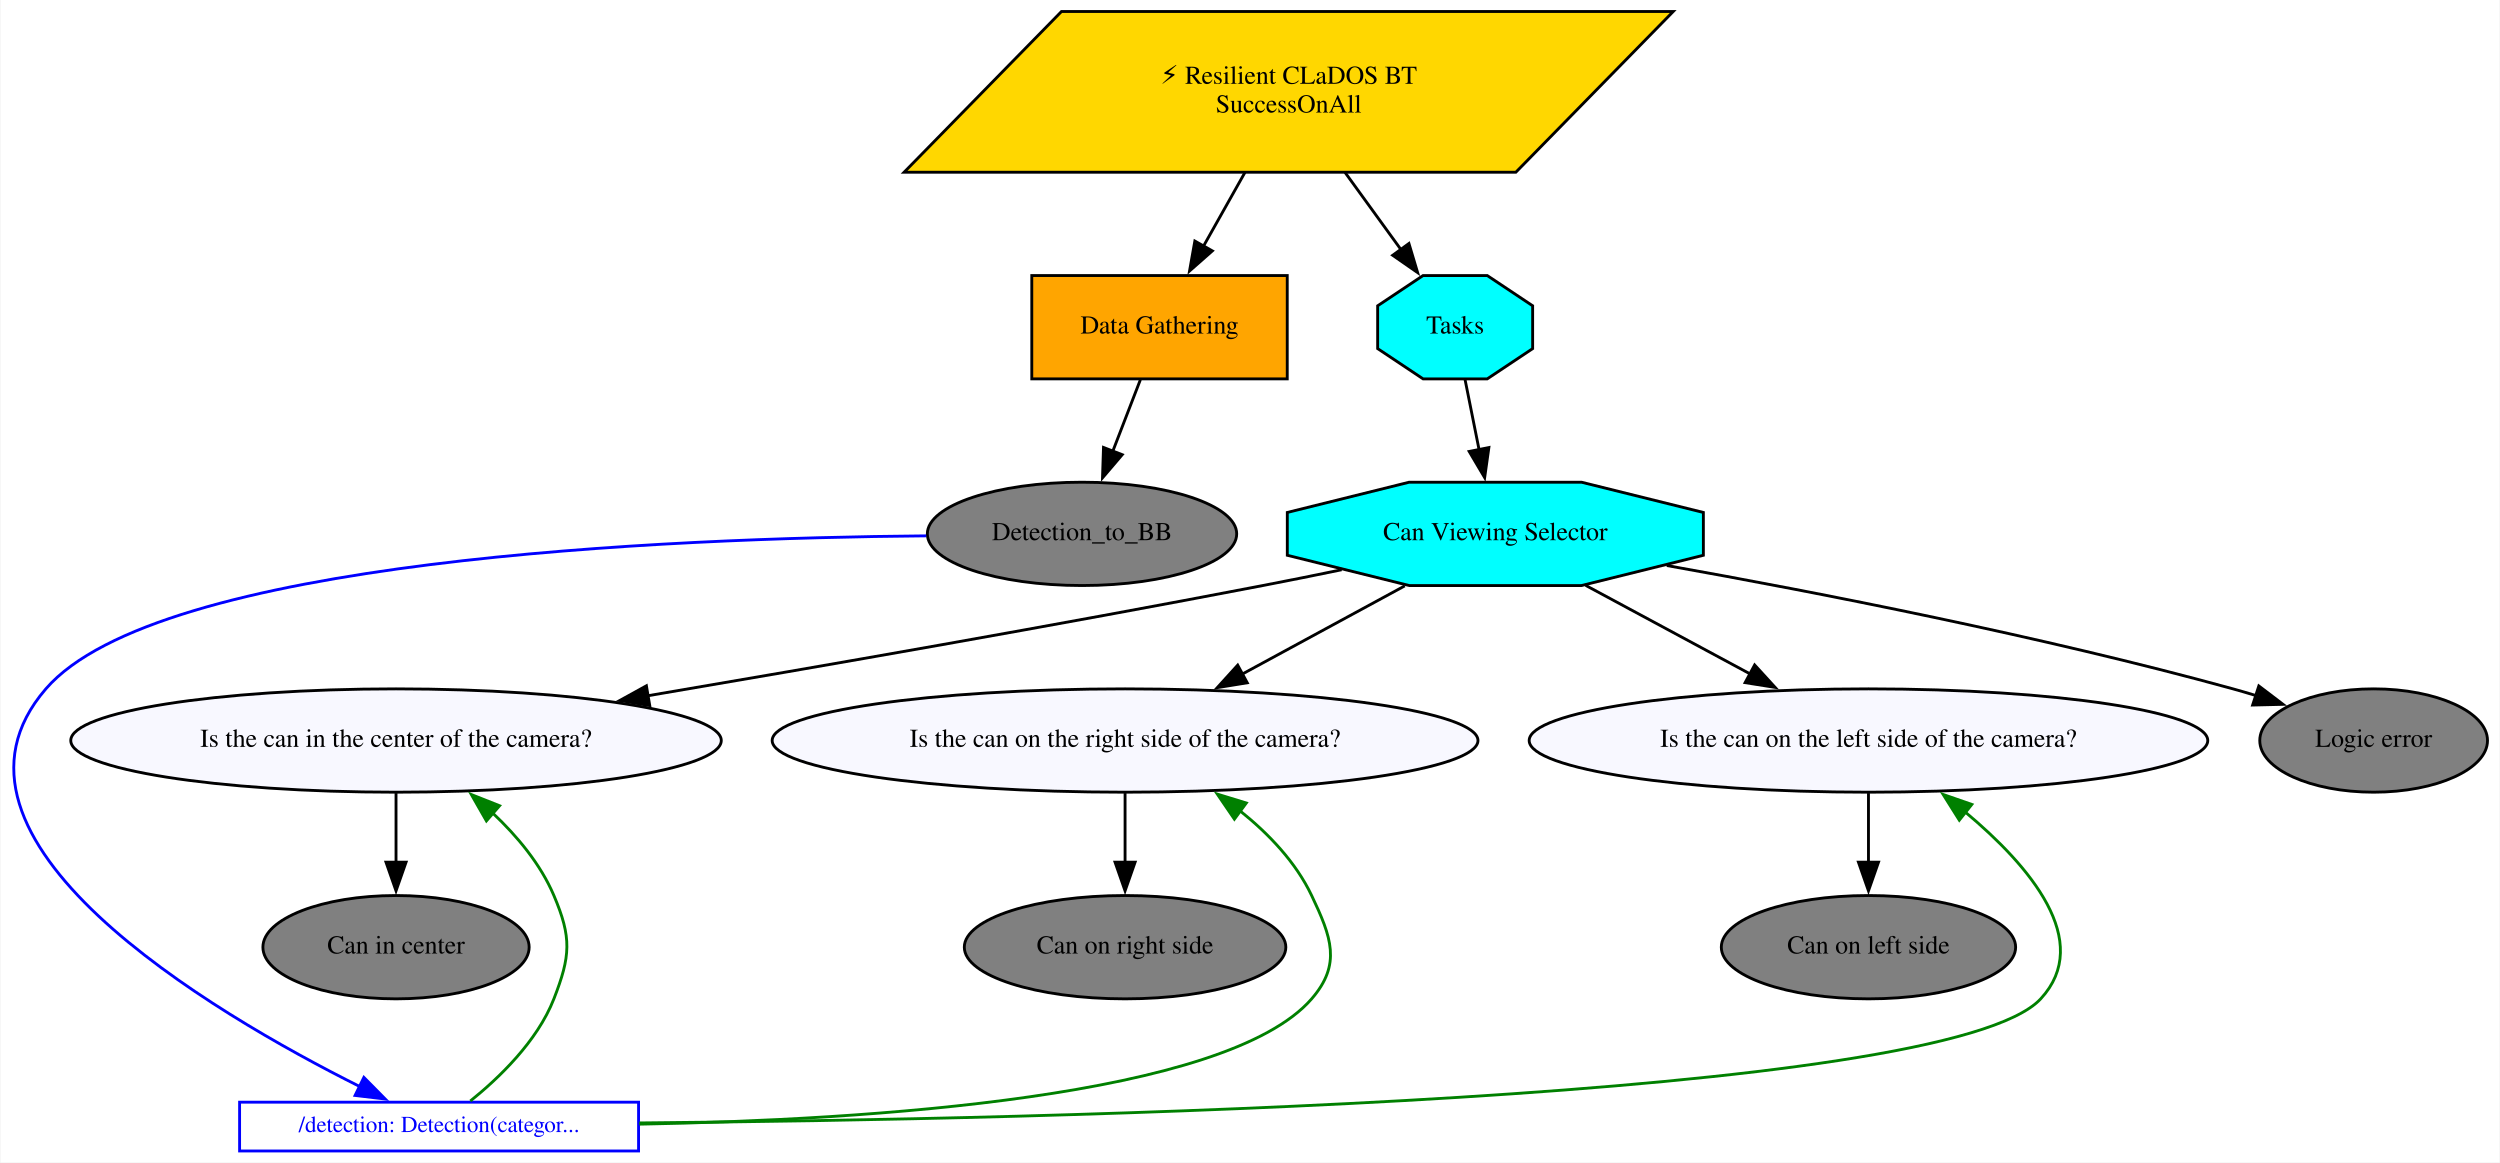
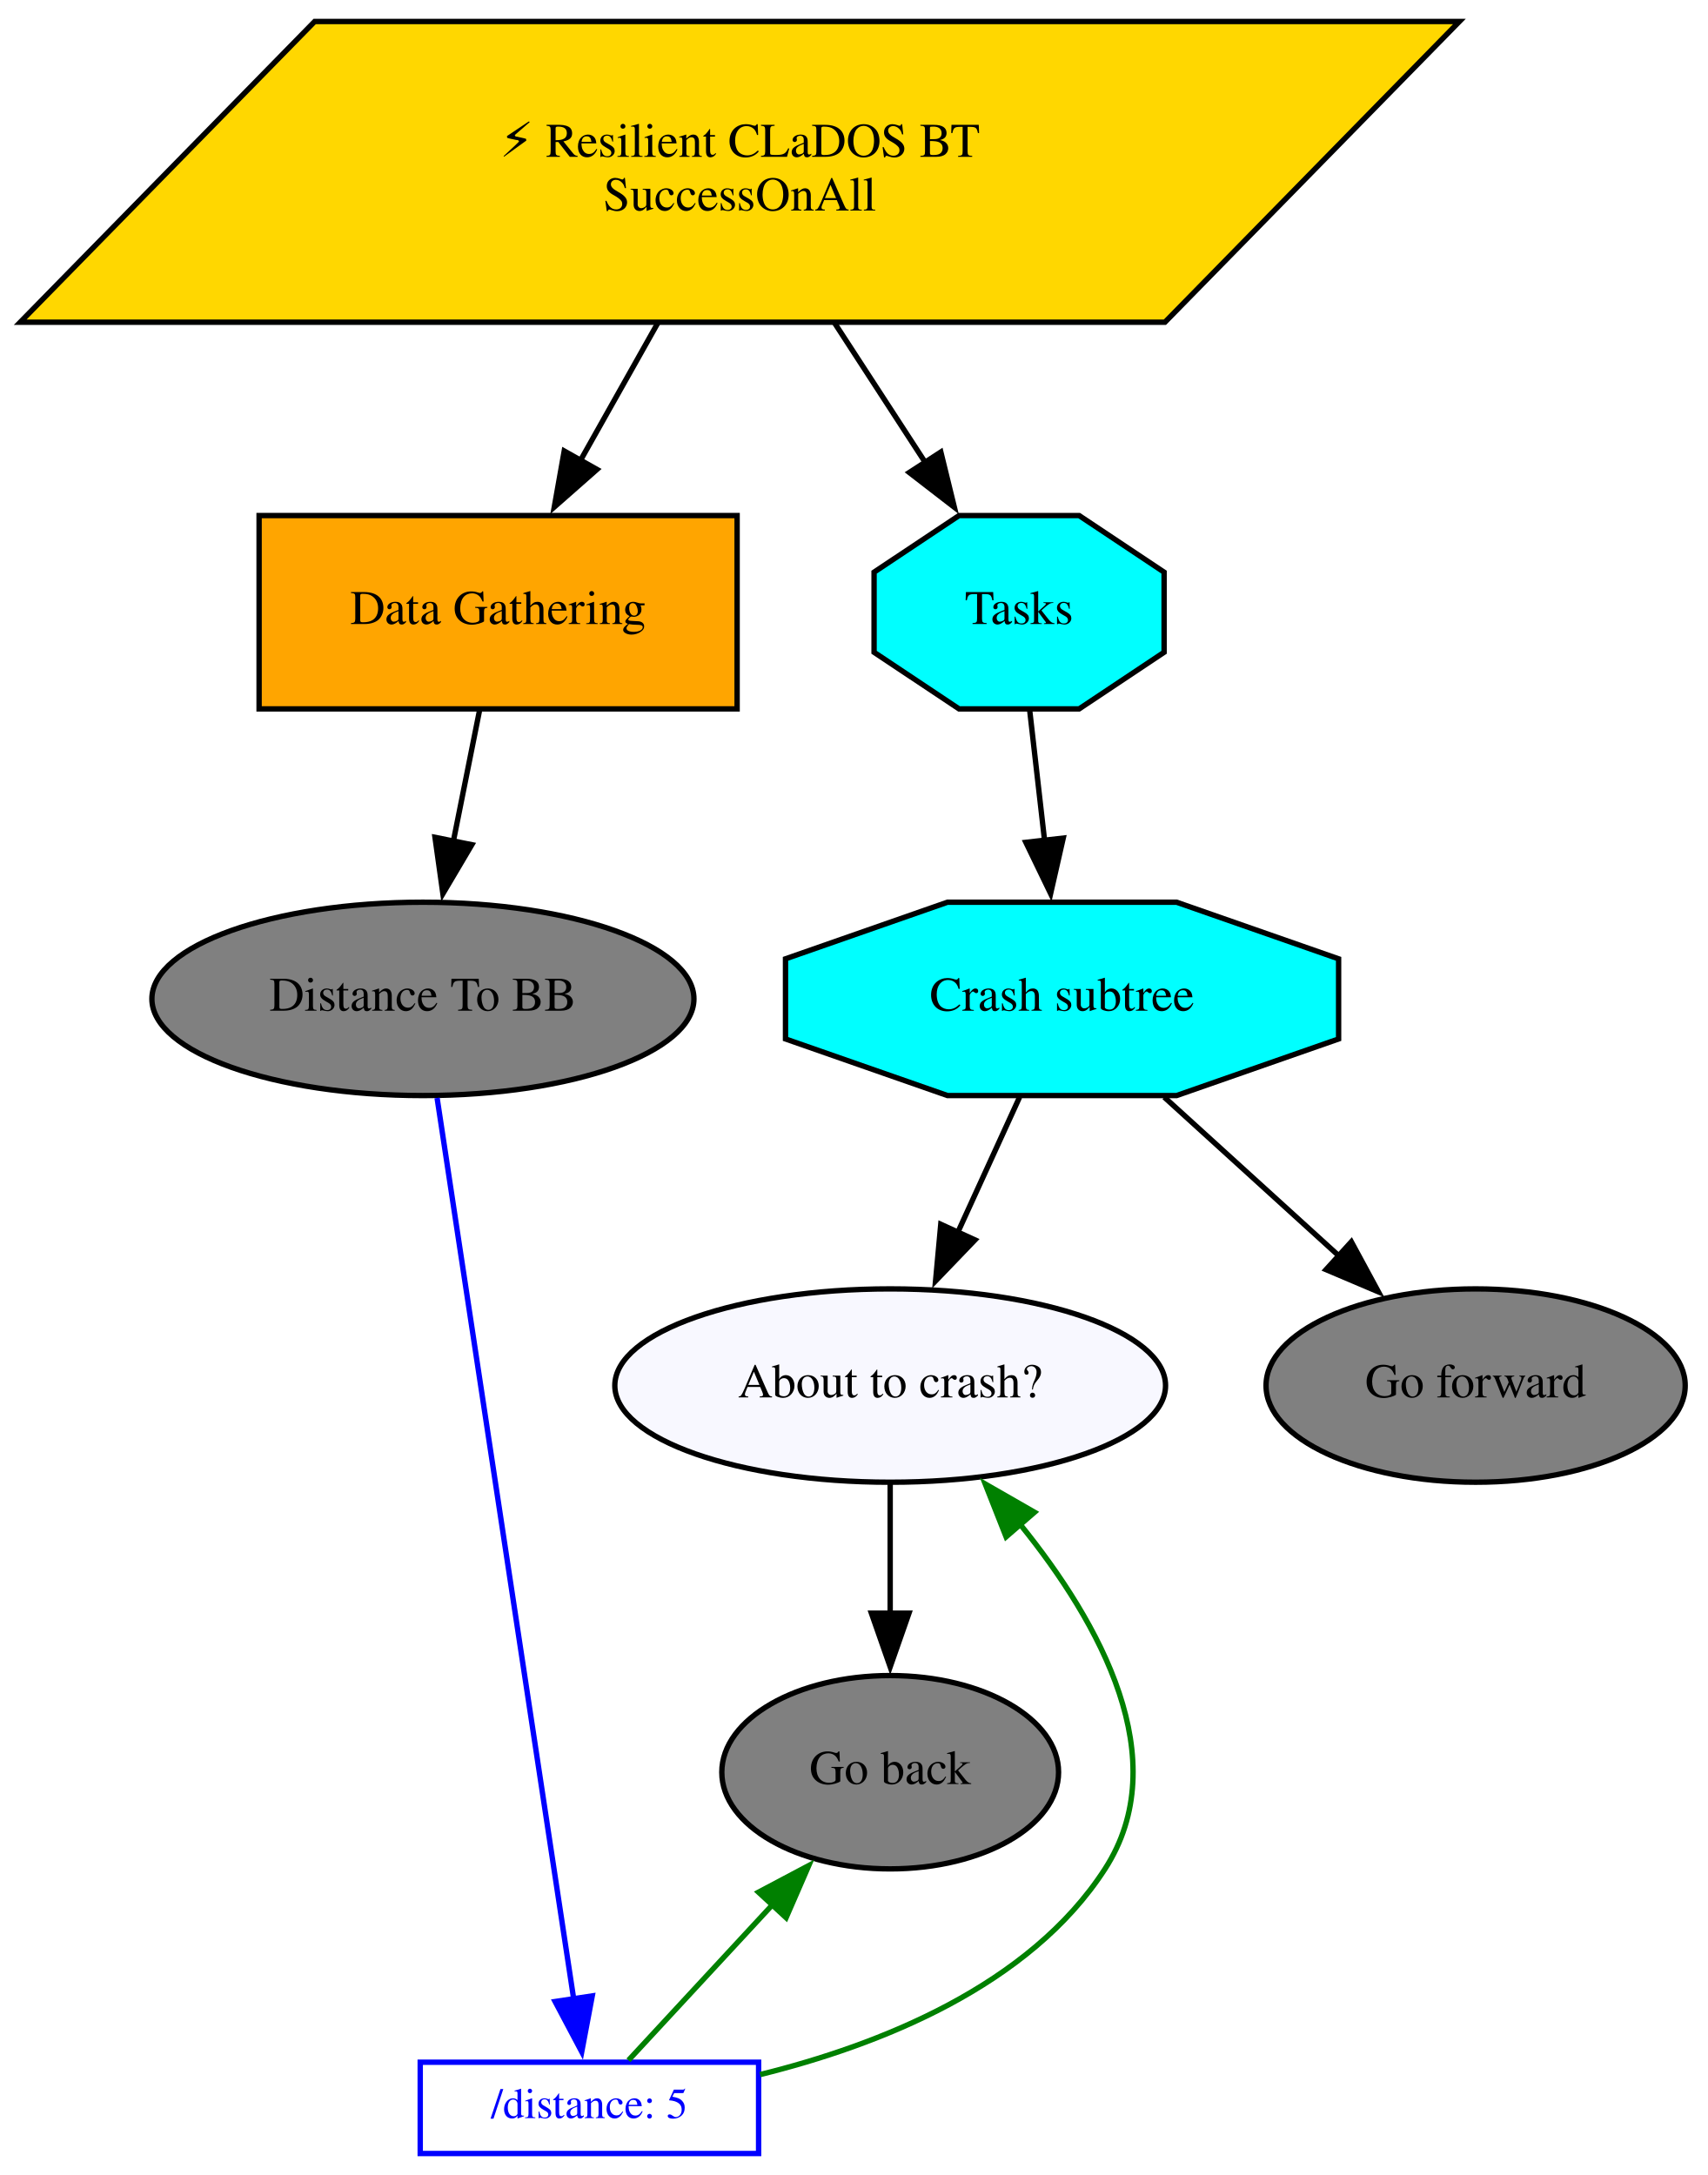
- <svg xmlns="http://www.w3.org/2000/svg" width="871pt" height="405pt" viewBox="0.00 0.00 870.63 405.00">
+ <svg xmlns="http://www.w3.org/2000/svg" width="318pt" height="405pt" viewBox="0.00 0.00 318.00 405.00">
  <g id="graph0" class="graph" transform="scale(1 1) rotate(0) translate(4 401)">
-     <polygon fill="white" stroke="none" points="-4,4 -4,-401 866.63,-401 866.63,4 -4,4" />
+     <polygon fill="white" stroke="none" points="-4,4 -4,-401 314,-401 314,4 -4,4" />
    <g id="node1" class="node">
-       <polygon fill="gold" stroke="black" points="578.77,-397 365.64,-397 310.81,-341 523.94,-341 578.77,-397" />
-       <text text-anchor="middle" x="444.79" y="-371.8" font-family="Times,serif" font-size="9.00">⚡ Resilient CLaDOS BT</text>
-       <text text-anchor="middle" x="444.79" y="-361.8" font-family="Times,serif" font-size="9.00">SuccessOnAll</text>
+       <polygon fill="gold" stroke="black" points="267.72,-397 54.59,-397 -0.24,-341 212.89,-341 267.72,-397" />
+       <text text-anchor="middle" x="133.74" y="-371.8" font-family="Times,serif" font-size="9.00">⚡ Resilient CLaDOS BT</text>
+       <text text-anchor="middle" x="133.74" y="-361.8" font-family="Times,serif" font-size="9.00">SuccessOnAll</text>
    </g>
    <g id="node2" class="node">
-       <polygon fill="orange" stroke="black" points="444.29,-305 355.29,-305 355.29,-269 444.29,-269 444.29,-305" />
-       <text text-anchor="middle" x="399.79" y="-284.8" font-family="Times,serif" font-size="9.00">Data Gathering</text>
+       <polygon fill="orange" stroke="black" points="133.24,-305 44.24,-305 44.24,-269 133.24,-269 133.24,-305" />
+       <text text-anchor="middle" x="88.74" y="-284.8" font-family="Times,serif" font-size="9.00">Data Gathering</text>
    </g>
    <g id="edge1" class="edge">
-       <path fill="none" stroke="black" d="M429.55,-340.92C424.89,-332.63 419.77,-323.51 415.1,-315.22" />
-       <polygon fill="black" stroke="black" points="418.2,-313.59 410.25,-306.59 412.1,-317.02 418.2,-313.59" />
+       <path fill="none" stroke="black" d="M118.51,-340.92C113.84,-332.63 108.72,-323.51 104.05,-315.22" />
+       <polygon fill="black" stroke="black" points="107.15,-313.59 99.2,-306.59 101.05,-317.02 107.15,-313.59" />
    </g>
    <g id="node4" class="node">
-       <polygon fill="cyan" stroke="black" points="529.79,-279.54 529.79,-294.46 513.97,-305 491.61,-305 475.79,-294.46 475.79,-279.54 491.61,-269 513.97,-269 529.79,-279.54" />
-       <text text-anchor="middle" x="502.79" y="-284.8" font-family="Times,serif" font-size="9.00">Tasks</text>
+       <polygon fill="cyan" stroke="black" points="212.74,-279.54 212.74,-294.46 196.92,-305 174.56,-305 158.74,-294.46 158.74,-279.54 174.56,-269 196.92,-269 212.74,-279.54" />
+       <text text-anchor="middle" x="185.74" y="-284.8" font-family="Times,serif" font-size="9.00">Tasks</text>
    </g>
    <g id="edge3" class="edge">
-       <path fill="none" stroke="black" d="M464.43,-340.92C470.73,-332.22 477.69,-322.61 483.94,-314" />
-       <polygon fill="black" stroke="black" points="486.69,-316.17 489.72,-306.02 481.02,-312.06 486.69,-316.17" />
+       <path fill="none" stroke="black" d="M151.35,-340.92C156.85,-332.44 162.92,-323.11 168.41,-314.67" />
+       <polygon fill="black" stroke="black" points="171.17,-316.83 173.69,-306.54 165.3,-313.02 171.17,-316.83" />
    </g>
    <g id="node3" class="node">
-       <ellipse fill="gray" stroke="black" cx="372.79" cy="-215" rx="53.89" ry="18" />
-       <text text-anchor="middle" x="372.79" y="-212.8" font-family="Times,serif" font-size="9.00">Detection_to_BB</text>
+       <ellipse fill="gray" stroke="black" cx="74.74" cy="-215" rx="50.46" ry="18" />
+       <text text-anchor="middle" x="74.74" y="-212.8" font-family="Times,serif" font-size="9.00">Distance To BB</text>
    </g>
    <g id="edge2" class="edge">
-       <path fill="none" stroke="black" d="M393.12,-268.7C390.21,-261.15 386.72,-252.12 383.47,-243.68" />
-       <polygon fill="black" stroke="black" points="386.8,-242.59 379.93,-234.52 380.27,-245.11 386.8,-242.59" />
+       <path fill="none" stroke="black" d="M85.28,-268.7C83.81,-261.32 82.05,-252.52 80.39,-244.25" />
+       <polygon fill="black" stroke="black" points="83.85,-243.71 78.46,-234.59 76.99,-245.08 83.85,-243.71" />
    </g>
-     <g id="node13" class="node">
-       <polygon fill="white" stroke="blue" points="218.29,-17 79.29,-17 79.29,0 218.29,0 218.29,-17" />
-       <text text-anchor="middle" x="148.79" y="-6.6" font-family="Times,serif" font-size="8.00" fill="blue">/detection: Detection(categor...</text>
+     <g id="node9" class="node">
+       <polygon fill="white" stroke="blue" points="137.24,-17 74.24,-17 74.24,0 137.24,0 137.24,-17" />
+       <text text-anchor="middle" x="105.74" y="-6.6" font-family="Times,serif" font-size="8.00" fill="blue">/distance: 5</text>
    </g>
-     <g id="edge15" class="edge">
-       <path fill="none" stroke="blue" d="M318.51,-214.31C227.63,-213.54 50.77,-206.12 11.79,-161 -33.34,-108.77 69.37,-48.37 121.19,-22.43" />
-       <polygon fill="blue" stroke="blue" points="122.59,-25.64 130.04,-18.1 119.52,-19.35 122.59,-25.64" />
+     <g id="edge10" class="edge">
+       <path fill="none" stroke="blue" d="M77.38,-196.56C83.15,-158.55 96.8,-68.47 102.81,-28.81" />
+       <polygon fill="blue" stroke="blue" points="106.27,-29.35 104.31,-18.94 99.35,-28.3 106.27,-29.35" />
    </g>
    <g id="node5" class="node">
-       <polygon fill="cyan" stroke="black" points="589.27,-207.54 589.27,-222.46 546.81,-233 486.77,-233 444.31,-222.46 444.31,-207.54 486.77,-197 546.81,-197 589.27,-207.54" />
-       <text text-anchor="middle" x="516.79" y="-212.8" font-family="Times,serif" font-size="9.00">Can Viewing Selector</text>
+       <polygon fill="cyan" stroke="black" points="245.23,-207.54 245.23,-222.46 215.07,-233 172.41,-233 142.25,-222.46 142.25,-207.54 172.41,-197 215.07,-197 245.23,-207.54" />
+       <text text-anchor="middle" x="193.74" y="-212.8" font-family="Times,serif" font-size="9.00">Crash subtree</text>
    </g>
    <g id="edge4" class="edge">
-       <path fill="none" stroke="black" d="M506.25,-268.7C507.73,-261.32 509.48,-252.52 511.14,-244.25" />
-       <polygon fill="black" stroke="black" points="514.54,-245.08 513.07,-234.59 507.68,-243.71 514.54,-245.08" />
+       <path fill="none" stroke="black" d="M187.72,-268.7C188.55,-261.41 189.54,-252.73 190.48,-244.54" />
+       <polygon fill="black" stroke="black" points="193.96,-244.94 191.61,-234.61 187,-244.15 193.96,-244.94" />
    </g>
    <g id="node6" class="node">
-       <ellipse fill="ghostwhite" stroke="black" cx="133.79" cy="-143" rx="113.32" ry="18" />
-       <text text-anchor="middle" x="133.79" y="-140.8" font-family="Times,serif" font-size="9.00">Is the can in the center of the camera?</text>
+       <ellipse fill="ghostwhite" stroke="black" cx="161.74" cy="-143" rx="51.27" ry="18" />
+       <text text-anchor="middle" x="161.74" y="-140.8" font-family="Times,serif" font-size="9.00">About to crash?</text>
    </g>
    <g id="edge5" class="edge">
-       <path fill="none" stroke="black" d="M463.25,-202.5C454.1,-200.61 444.68,-198.71 435.79,-197 363.7,-183.11 281.63,-168.81 221.26,-158.56" />
-       <polygon fill="black" stroke="black" points="222.19,-155.17 211.74,-156.95 221.02,-162.07 222.19,-155.17" />
+       <path fill="none" stroke="black" d="M185.83,-196.7C182.34,-189.07 178.16,-179.92 174.27,-171.4" />
+       <polygon fill="black" stroke="black" points="177.53,-170.12 170.19,-162.48 171.16,-173.03 177.53,-170.12" />
    </g>
    <g id="node8" class="node">
-       <ellipse fill="ghostwhite" stroke="black" cx="387.79" cy="-143" rx="122.95" ry="18" />
-       <text text-anchor="middle" x="387.79" y="-140.8" font-family="Times,serif" font-size="9.00">Is the can on the right side of the camera?</text>
+       <ellipse fill="gray" stroke="black" cx="270.74" cy="-143" rx="39.02" ry="18" />
+       <text text-anchor="middle" x="270.74" y="-140.8" font-family="Times,serif" font-size="9.00">Go forward</text>
    </g>
    <g id="edge7" class="edge">
-       <path fill="none" stroke="black" d="M485.23,-196.88C468.19,-187.63 446.96,-176.11 428.67,-166.18" />
-       <polygon fill="black" stroke="black" points="430.36,-163.12 419.91,-161.43 427.03,-169.27 430.36,-163.12" />
+       <path fill="none" stroke="black" d="M212.77,-196.7C222.59,-187.78 234.69,-176.78 245.29,-167.14" />
+       <polygon fill="black" stroke="black" points="247.6,-169.77 252.64,-160.45 242.89,-164.59 247.6,-169.77" />
    </g>
-     <g id="node10" class="node">
-       <ellipse fill="ghostwhite" stroke="black" cx="646.79" cy="-143" rx="118.21" ry="18" />
-       <text text-anchor="middle" x="646.79" y="-140.8" font-family="Times,serif" font-size="9.00">Is the can on the left side of the camera?</text>
+     <g id="node7" class="node">
+       <ellipse fill="gray" stroke="black" cx="161.74" cy="-71" rx="31.35" ry="18" />
+       <text text-anchor="middle" x="161.74" y="-68.8" font-family="Times,serif" font-size="9.00">Go back</text>
+     </g>
+     <g id="edge6" class="edge">
+       <path fill="none" stroke="black" d="M161.74,-124.7C161.74,-117.41 161.74,-108.73 161.74,-100.54" />
+       <polygon fill="black" stroke="black" points="165.24,-100.62 161.74,-90.62 158.24,-100.62 165.24,-100.62" />
+     </g>
+     <g id="edge8" class="edge">
+       <path fill="none" stroke="green" d="M137.52,-14.7C159.66,-20.17 187.66,-31.16 201.74,-53 214.86,-73.34 200.88,-98.7 185.96,-117.13" />
+       <polygon fill="green" stroke="green" points="183.32,-114.83 179.43,-124.68 188.62,-119.41 183.32,-114.83" />
    </g>
    <g id="edge9" class="edge">
-       <path fill="none" stroke="black" d="M548.26,-197.05C565.5,-187.77 587.09,-176.15 605.65,-166.15" />
-       <polygon fill="black" stroke="black" points="607.13,-169.33 614.28,-161.51 603.81,-163.17 607.13,-169.33" />
-     </g>
-     <g id="node12" class="node">
-       <ellipse fill="gray" stroke="black" cx="822.79" cy="-143" rx="39.67" ry="18" />
-       <text text-anchor="middle" x="822.79" y="-140.8" font-family="Times,serif" font-size="9.00">Logic error</text>
-     </g>
-     <g id="edge11" class="edge">
-       <path fill="none" stroke="black" d="M576.52,-203.97C628.94,-194.62 707.03,-179.38 773.79,-161 776.39,-160.28 779.05,-159.5 781.73,-158.68" />
-       <polygon fill="black" stroke="black" points="782.79,-162.02 791.22,-155.61 780.63,-155.36 782.79,-162.02" />
-     </g>
-     <g id="node7" class="node">
-       <ellipse fill="gray" stroke="black" cx="133.79" cy="-71" rx="46.38" ry="18" />
-       <text text-anchor="middle" x="133.79" y="-68.8" font-family="Times,serif" font-size="9.00">Can in center</text>
-     </g>
-     <g id="edge6" class="edge">
-       <path fill="none" stroke="black" d="M133.79,-124.7C133.79,-117.41 133.79,-108.73 133.79,-100.54" />
-       <polygon fill="black" stroke="black" points="137.29,-100.62 133.79,-90.62 130.29,-100.62 137.29,-100.62" />
-     </g>
-     <g id="node9" class="node">
-       <ellipse fill="gray" stroke="black" cx="387.79" cy="-71" rx="56.01" ry="18" />
-       <text text-anchor="middle" x="387.79" y="-68.8" font-family="Times,serif" font-size="9.00">Can on right side</text>
-     </g>
-     <g id="edge8" class="edge">
-       <path fill="none" stroke="black" d="M387.79,-124.7C387.79,-117.41 387.79,-108.73 387.79,-100.54" />
-       <polygon fill="black" stroke="black" points="391.29,-100.62 387.79,-90.62 384.29,-100.62 391.29,-100.62" />
-     </g>
-     <g id="node11" class="node">
-       <ellipse fill="gray" stroke="black" cx="646.79" cy="-71" rx="51.27" ry="18" />
-       <text text-anchor="middle" x="646.79" y="-68.8" font-family="Times,serif" font-size="9.00">Can on left side</text>
-     </g>
-     <g id="edge10" class="edge">
-       <path fill="none" stroke="black" d="M646.79,-124.7C646.79,-117.41 646.79,-108.73 646.79,-100.54" />
-       <polygon fill="black" stroke="black" points="650.29,-100.62 646.79,-90.62 643.29,-100.62 650.29,-100.62" />
-     </g>
-     <g id="edge14" class="edge">
-       <path fill="none" stroke="green" d="M159.67,-17.4C169.39,-25.2 182.98,-38.09 188.79,-53 194.6,-67.91 195.05,-74.28 188.79,-89 184.16,-99.89 176.07,-109.63 167.5,-117.7" />
-       <polygon fill="green" stroke="green" points="165.28,-114.99 160.02,-124.19 169.87,-120.28 165.28,-114.99" />
-     </g>
-     <g id="edge13" class="edge">
-       <path fill="none" stroke="green" d="M218.61,-9.34C298.79,-10.81 423.1,-18.76 452.79,-53 463.27,-65.09 459.65,-74.55 452.79,-89 447.29,-100.58 437.88,-110.46 427.91,-118.45" />
-       <polygon fill="green" stroke="green" points="425.88,-115.6 419.91,-124.34 430.03,-121.23 425.88,-115.6" />
-     </g>
-     <g id="edge12" class="edge">
-       <path fill="none" stroke="green" d="M218.59,-9.77C360.98,-11.04 674.27,-17.85 706.79,-53 725.33,-73.05 702.99,-99.31 680.48,-118.1" />
-       <polygon fill="green" stroke="green" points="678.44,-115.25 672.8,-124.21 682.8,-120.73 678.44,-115.25" />
+       <path fill="none" stroke="green" d="M113.01,-17.36C119.83,-24.73 130.39,-36.13 139.93,-46.44" />
+       <polygon fill="green" stroke="green" points="137.22,-48.66 146.58,-53.62 142.36,-43.91 137.22,-48.66" />
    </g>
  </g>
</svg>
